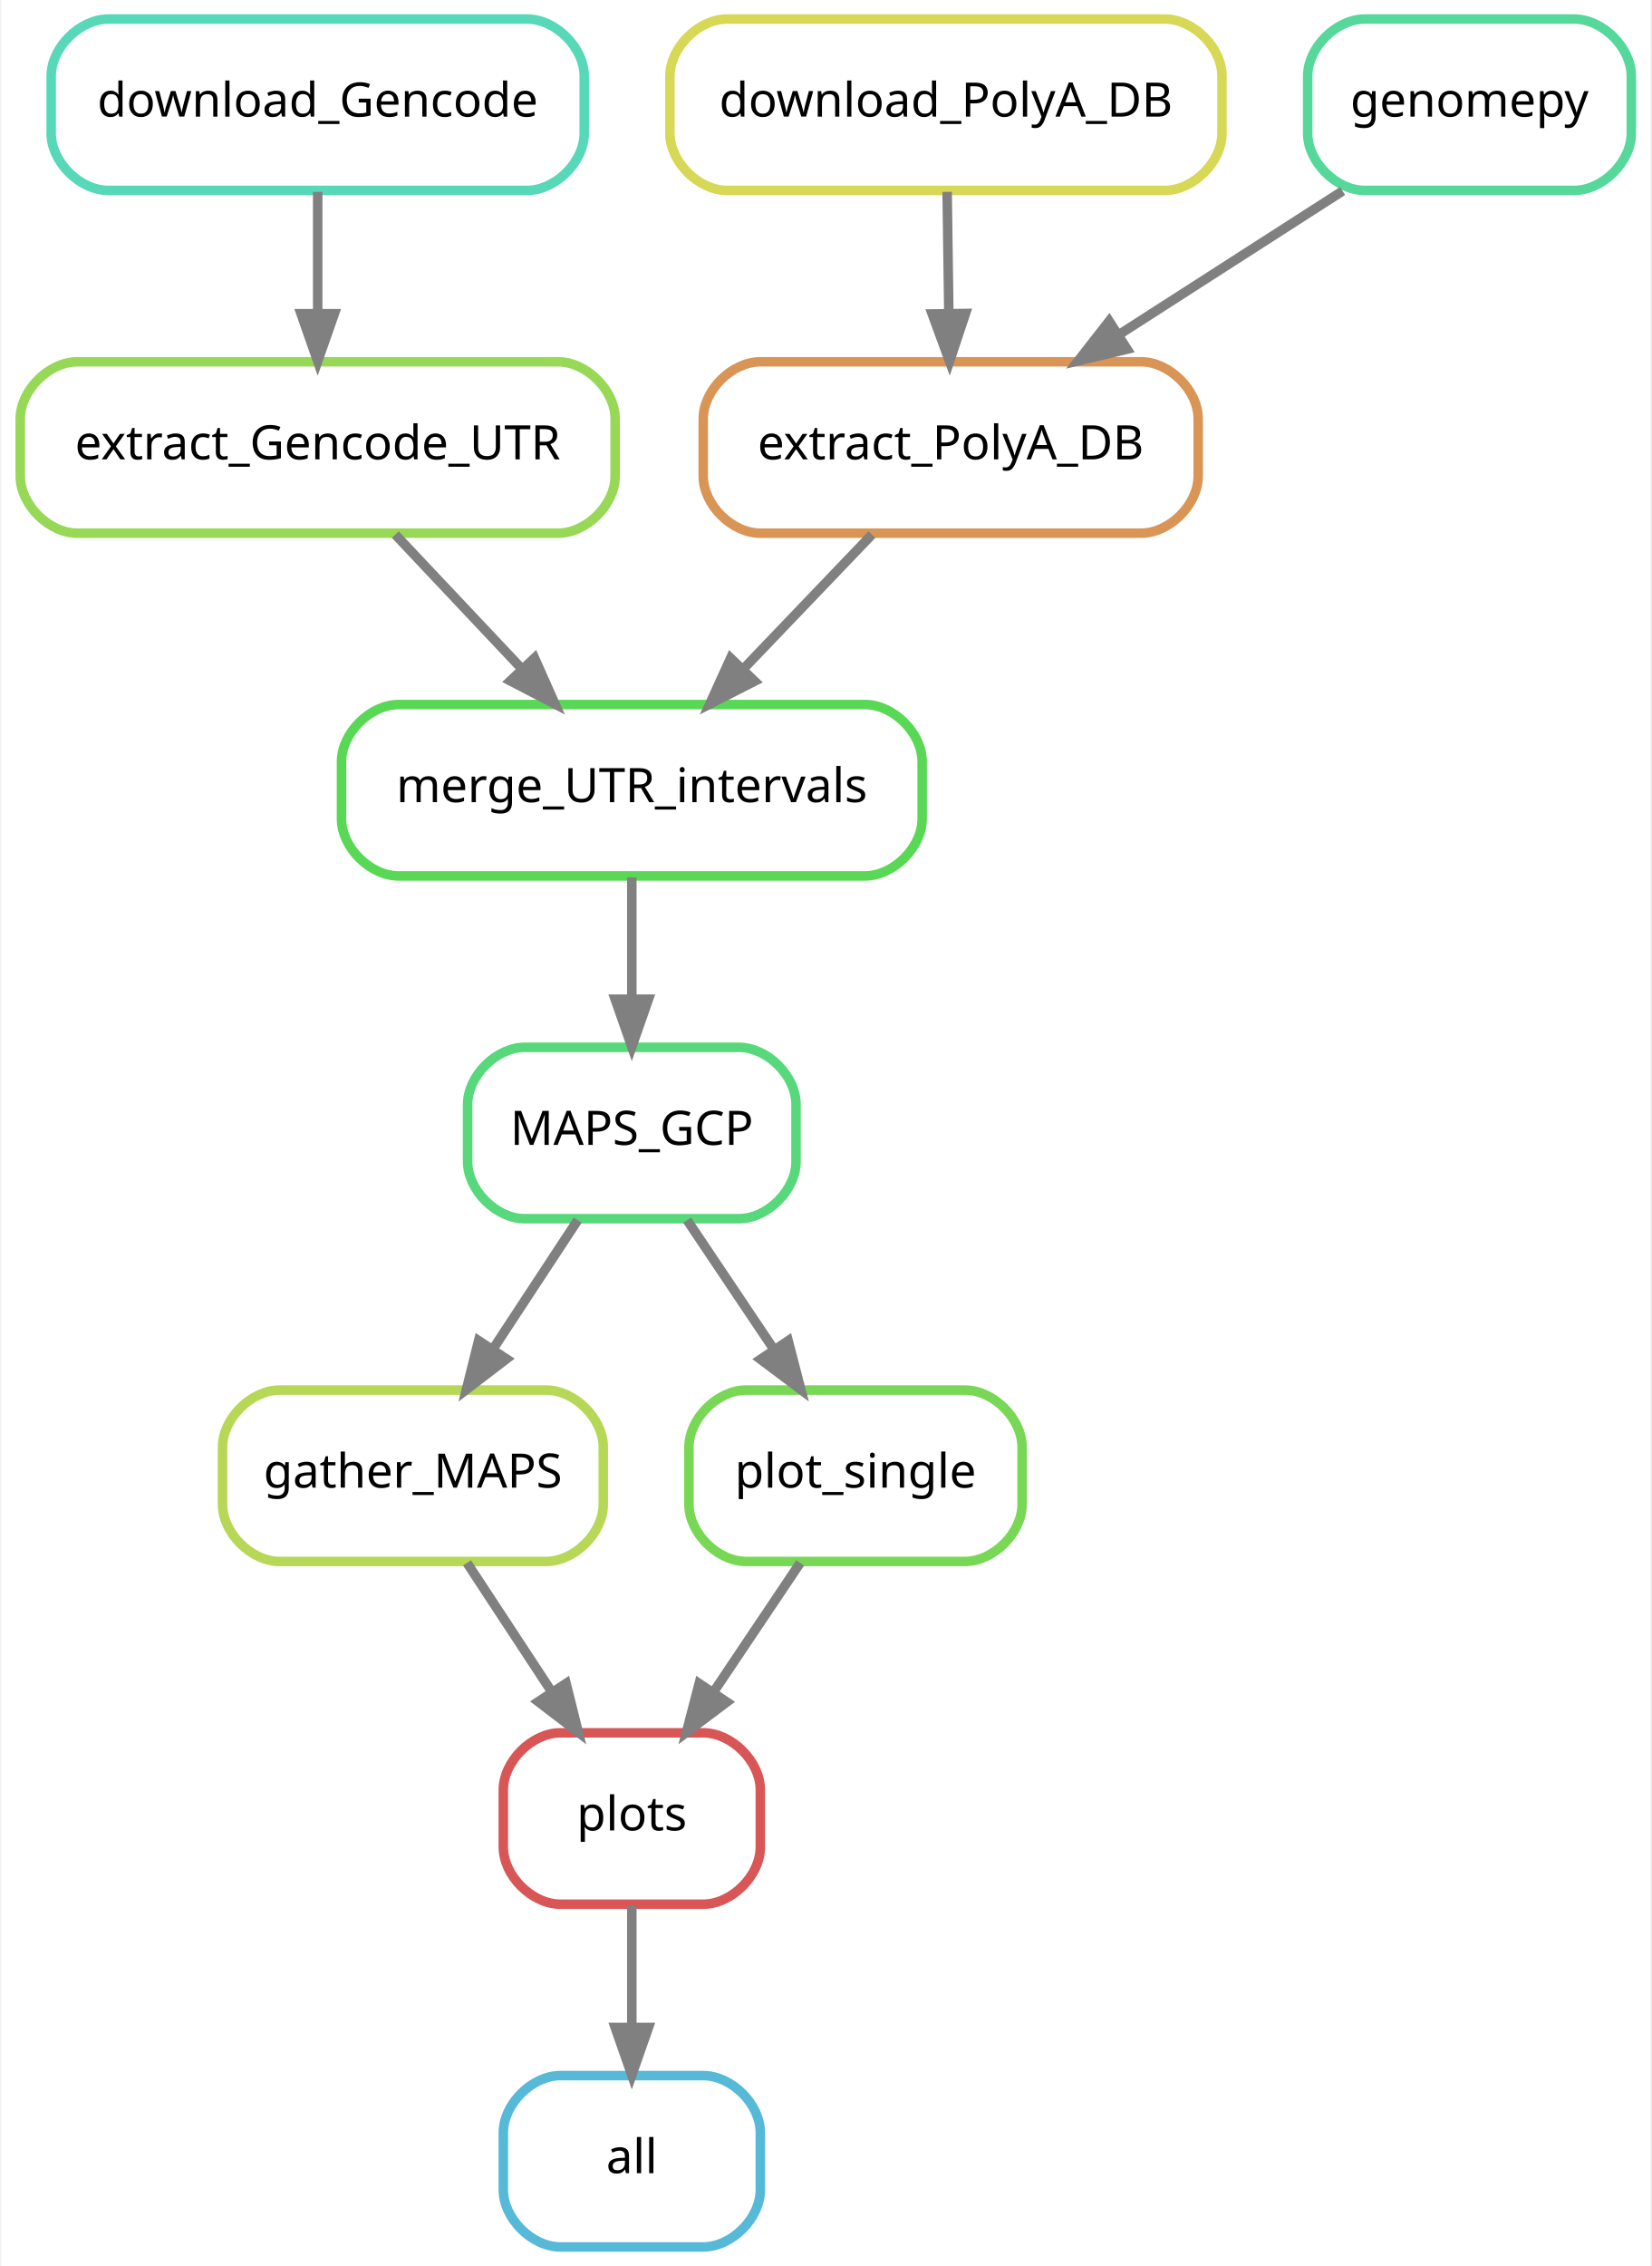
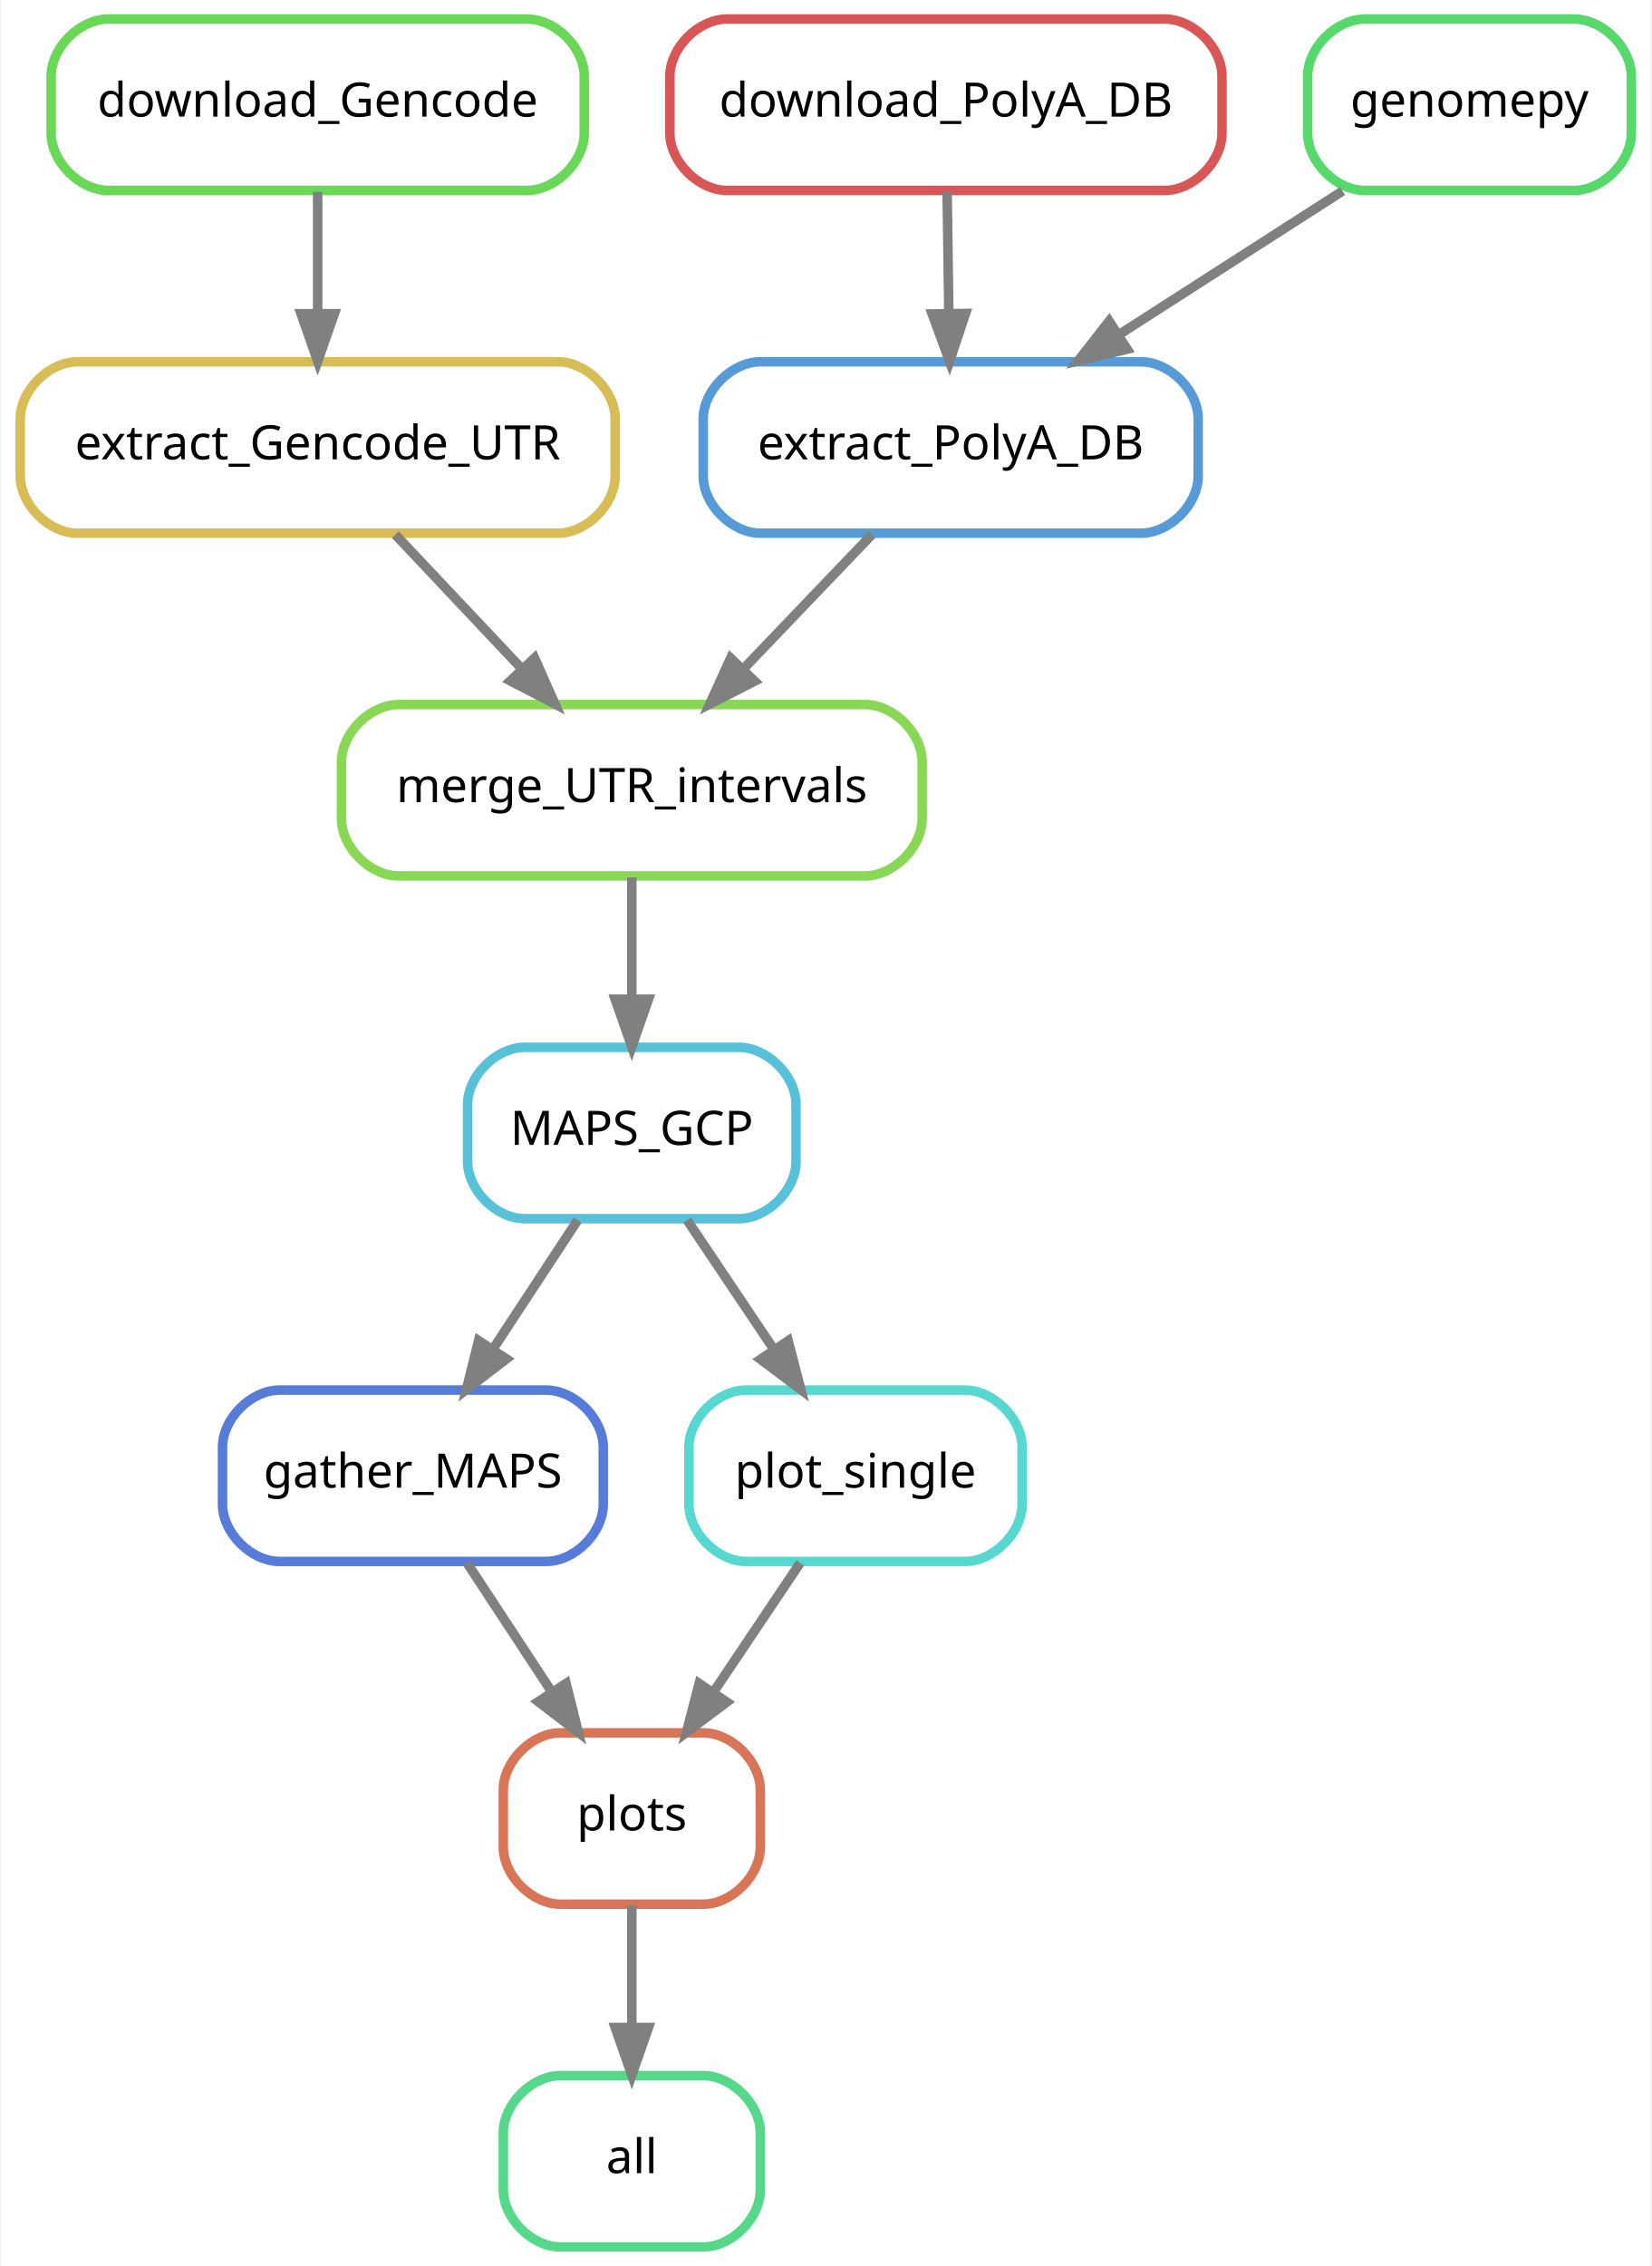
<svg xmlns="http://www.w3.org/2000/svg" width="347pt" height="476pt" viewBox="0.00 0.00 346.50 476.00">
  <g id="graph0" class="graph" transform="scale(1 1) rotate(0) translate(4 472)">
    <polygon fill="white" stroke="transparent" points="-4,4 -4,-472 342.5,-472 342.5,4 -4,4" />
    <g id="node1" class="node">
-       <path fill="none" stroke="#56b9d8" stroke-width="2" d="M143.5,-36C143.5,-36 113.5,-36 113.5,-36 107.5,-36 101.5,-30 101.5,-24 101.5,-24 101.5,-12 101.5,-12 101.5,-6 107.5,0 113.5,0 113.5,0 143.5,0 143.5,0 149.5,0 155.5,-6 155.5,-12 155.5,-12 155.5,-24 155.5,-24 155.5,-30 149.5,-36 143.5,-36" />
+       <path fill="none" stroke="#56d88a" stroke-width="2" d="M143.5,-36C143.5,-36 113.5,-36 113.5,-36 107.5,-36 101.5,-30 101.5,-24 101.5,-24 101.5,-12 101.5,-12 101.5,-6 107.5,0 113.5,0 113.5,0 143.5,0 143.5,0 149.5,0 155.5,-6 155.5,-12 155.5,-12 155.5,-24 155.5,-24 155.5,-30 149.5,-36 143.5,-36" />
      <text text-anchor="middle" x="128.5" y="-15.5" font-family="sans" font-size="10.00">all</text>
    </g>
    <g id="node2" class="node">
-       <path fill="none" stroke="#d85656" stroke-width="2" d="M143.5,-108C143.5,-108 113.5,-108 113.5,-108 107.5,-108 101.5,-102 101.5,-96 101.5,-96 101.5,-84 101.5,-84 101.5,-78 107.5,-72 113.5,-72 113.5,-72 143.5,-72 143.5,-72 149.5,-72 155.5,-78 155.5,-84 155.5,-84 155.5,-96 155.5,-96 155.5,-102 149.5,-108 143.5,-108" />
+       <path fill="none" stroke="#d87556" stroke-width="2" d="M143.5,-108C143.5,-108 113.5,-108 113.5,-108 107.5,-108 101.5,-102 101.5,-96 101.5,-96 101.5,-84 101.5,-84 101.5,-78 107.5,-72 113.5,-72 113.5,-72 143.5,-72 143.5,-72 149.5,-72 155.5,-78 155.5,-84 155.5,-84 155.5,-96 155.5,-96 155.5,-102 149.5,-108 143.5,-108" />
      <text text-anchor="middle" x="128.5" y="-87.5" font-family="sans" font-size="10.00">plots</text>
    </g>
    <g id="edge1" class="edge">
      <path fill="none" stroke="grey" stroke-width="2" d="M128.5,-71.7C128.5,-63.98 128.5,-54.71 128.5,-46.11" />
      <polygon fill="grey" stroke="grey" stroke-width="2" points="132,-46.1 128.5,-36.1 125,-46.1 132,-46.1" />
    </g>
    <g id="node3" class="node">
-       <path fill="none" stroke="#b6d856" stroke-width="2" d="M110.5,-180C110.5,-180 54.5,-180 54.5,-180 48.5,-180 42.5,-174 42.5,-168 42.5,-168 42.5,-156 42.5,-156 42.5,-150 48.5,-144 54.5,-144 54.5,-144 110.5,-144 110.5,-144 116.5,-144 122.5,-150 122.5,-156 122.5,-156 122.5,-168 122.5,-168 122.5,-174 116.5,-180 110.5,-180" />
+       <path fill="none" stroke="#567bd8" stroke-width="2" d="M110.5,-180C110.5,-180 54.5,-180 54.5,-180 48.5,-180 42.5,-174 42.5,-168 42.5,-168 42.5,-156 42.5,-156 42.5,-150 48.5,-144 54.5,-144 54.5,-144 110.5,-144 110.5,-144 116.5,-144 122.5,-150 122.5,-156 122.5,-156 122.5,-168 122.5,-168 122.5,-174 116.5,-180 110.5,-180" />
      <text text-anchor="middle" x="82.5" y="-159.5" font-family="sans" font-size="10.00">gather_MAPS</text>
    </g>
    <g id="edge3" class="edge">
      <path fill="none" stroke="grey" stroke-width="2" d="M93.87,-143.7C99.22,-135.56 105.7,-125.69 111.61,-116.7" />
      <polygon fill="grey" stroke="grey" stroke-width="2" points="114.69,-118.38 117.26,-108.1 108.84,-114.54 114.69,-118.38" />
    </g>
    <g id="node4" class="node">
-       <path fill="none" stroke="#56d87b" stroke-width="2" d="M151,-252C151,-252 106,-252 106,-252 100,-252 94,-246 94,-240 94,-240 94,-228 94,-228 94,-222 100,-216 106,-216 106,-216 151,-216 151,-216 157,-216 163,-222 163,-228 163,-228 163,-240 163,-240 163,-246 157,-252 151,-252" />
+       <path fill="none" stroke="#56c1d8" stroke-width="2" d="M151,-252C151,-252 106,-252 106,-252 100,-252 94,-246 94,-240 94,-240 94,-228 94,-228 94,-222 100,-216 106,-216 106,-216 151,-216 151,-216 157,-216 163,-222 163,-228 163,-228 163,-240 163,-240 163,-246 157,-252 151,-252" />
      <text text-anchor="middle" x="128.5" y="-231.5" font-family="sans" font-size="10.00">MAPS_GCP</text>
    </g>
    <g id="edge4" class="edge">
      <path fill="none" stroke="grey" stroke-width="2" d="M117.13,-215.7C111.78,-207.56 105.3,-197.69 99.39,-188.7" />
      <polygon fill="grey" stroke="grey" stroke-width="2" points="102.16,-186.54 93.74,-180.1 96.31,-190.38 102.16,-186.54" />
    </g>
    <g id="node11" class="node">
-       <path fill="none" stroke="#78d856" stroke-width="2" d="M198.5,-180C198.5,-180 152.5,-180 152.5,-180 146.5,-180 140.5,-174 140.5,-168 140.5,-168 140.5,-156 140.5,-156 140.5,-150 146.5,-144 152.5,-144 152.5,-144 198.5,-144 198.5,-144 204.5,-144 210.5,-150 210.5,-156 210.5,-156 210.5,-168 210.5,-168 210.5,-174 204.5,-180 198.5,-180" />
+       <path fill="none" stroke="#56d8d0" stroke-width="2" d="M198.5,-180C198.5,-180 152.5,-180 152.5,-180 146.5,-180 140.5,-174 140.5,-168 140.5,-168 140.5,-156 140.5,-156 140.5,-150 146.5,-144 152.5,-144 152.5,-144 198.5,-144 198.5,-144 204.5,-144 210.5,-150 210.5,-156 210.5,-156 210.5,-168 210.5,-168 210.5,-174 204.5,-180 198.5,-180" />
      <text text-anchor="middle" x="175.5" y="-159.5" font-family="sans" font-size="10.00">plot_single</text>
    </g>
    <g id="edge11" class="edge">
      <path fill="none" stroke="grey" stroke-width="2" d="M140.12,-215.7C145.64,-207.47 152.35,-197.48 158.43,-188.42" />
      <polygon fill="grey" stroke="grey" stroke-width="2" points="161.35,-190.36 164.02,-180.1 155.54,-186.46 161.35,-190.36" />
    </g>
    <g id="node5" class="node">
-       <path fill="none" stroke="#59d856" stroke-width="2" d="M177.5,-324C177.5,-324 79.5,-324 79.5,-324 73.5,-324 67.5,-318 67.5,-312 67.5,-312 67.5,-300 67.5,-300 67.5,-294 73.5,-288 79.5,-288 79.5,-288 177.5,-288 177.5,-288 183.5,-288 189.5,-294 189.5,-300 189.5,-300 189.5,-312 189.5,-312 189.5,-318 183.5,-324 177.5,-324" />
+       <path fill="none" stroke="#88d856" stroke-width="2" d="M177.5,-324C177.5,-324 79.5,-324 79.5,-324 73.5,-324 67.5,-318 67.5,-312 67.5,-312 67.5,-300 67.5,-300 67.5,-294 73.5,-288 79.5,-288 79.5,-288 177.5,-288 177.5,-288 183.5,-288 189.5,-294 189.5,-300 189.5,-300 189.5,-312 189.5,-312 189.5,-318 183.5,-324 177.5,-324" />
      <text text-anchor="middle" x="128.5" y="-303.5" font-family="sans" font-size="10.00">merge_UTR_intervals</text>
    </g>
    <g id="edge5" class="edge">
      <path fill="none" stroke="grey" stroke-width="2" d="M128.5,-287.7C128.5,-279.98 128.5,-270.71 128.5,-262.11" />
      <polygon fill="grey" stroke="grey" stroke-width="2" points="132,-262.1 128.5,-252.1 125,-262.1 132,-262.1" />
    </g>
    <g id="node6" class="node">
-       <path fill="none" stroke="#97d856" stroke-width="2" d="M113,-396C113,-396 12,-396 12,-396 6,-396 0,-390 0,-384 0,-384 0,-372 0,-372 0,-366 6,-360 12,-360 12,-360 113,-360 113,-360 119,-360 125,-366 125,-372 125,-372 125,-384 125,-384 125,-390 119,-396 113,-396" />
+       <path fill="none" stroke="#d8bc56" stroke-width="2" d="M113,-396C113,-396 12,-396 12,-396 6,-396 0,-390 0,-384 0,-384 0,-372 0,-372 0,-366 6,-360 12,-360 12,-360 113,-360 113,-360 119,-360 125,-366 125,-372 125,-372 125,-384 125,-384 125,-390 119,-396 113,-396" />
      <text text-anchor="middle" x="62.5" y="-375.5" font-family="sans" font-size="10.00">extract_Gencode_UTR</text>
    </g>
    <g id="edge7" class="edge">
      <path fill="none" stroke="grey" stroke-width="2" d="M78.81,-359.7C86.81,-351.22 96.57,-340.86 105.32,-331.58" />
      <polygon fill="grey" stroke="grey" stroke-width="2" points="108.06,-333.78 112.37,-324.1 102.97,-328.98 108.06,-333.78" />
    </g>
    <g id="node7" class="node">
-       <path fill="none" stroke="#56d8b9" stroke-width="2" d="M106.5,-468C106.5,-468 18.5,-468 18.5,-468 12.5,-468 6.5,-462 6.5,-456 6.5,-456 6.5,-444 6.5,-444 6.5,-438 12.5,-432 18.5,-432 18.5,-432 106.5,-432 106.5,-432 112.5,-432 118.5,-438 118.5,-444 118.5,-444 118.5,-456 118.5,-456 118.5,-462 112.5,-468 106.5,-468" />
+       <path fill="none" stroke="#68d856" stroke-width="2" d="M106.5,-468C106.5,-468 18.5,-468 18.5,-468 12.5,-468 6.5,-462 6.5,-456 6.5,-456 6.5,-444 6.5,-444 6.5,-438 12.5,-432 18.5,-432 18.5,-432 106.5,-432 106.5,-432 112.5,-432 118.5,-438 118.5,-444 118.5,-444 118.5,-456 118.5,-456 118.5,-462 112.5,-468 106.5,-468" />
      <text text-anchor="middle" x="62.5" y="-447.5" font-family="sans" font-size="10.00">download_Gencode</text>
    </g>
    <g id="edge8" class="edge">
      <path fill="none" stroke="grey" stroke-width="2" d="M62.5,-431.7C62.5,-423.98 62.5,-414.71 62.5,-406.11" />
      <polygon fill="grey" stroke="grey" stroke-width="2" points="66,-406.1 62.5,-396.1 59,-406.1 66,-406.1" />
    </g>
    <g id="node8" class="node">
-       <path fill="none" stroke="#d89556" stroke-width="2" d="M235.5,-396C235.5,-396 155.5,-396 155.5,-396 149.5,-396 143.5,-390 143.5,-384 143.5,-384 143.5,-372 143.5,-372 143.5,-366 149.5,-360 155.5,-360 155.5,-360 235.5,-360 235.5,-360 241.5,-360 247.5,-366 247.5,-372 247.5,-372 247.5,-384 247.5,-384 247.5,-390 241.5,-396 235.5,-396" />
+       <path fill="none" stroke="#569ad8" stroke-width="2" d="M235.5,-396C235.5,-396 155.5,-396 155.5,-396 149.5,-396 143.5,-390 143.5,-384 143.5,-384 143.5,-372 143.5,-372 143.5,-366 149.5,-360 155.5,-360 155.5,-360 235.5,-360 235.5,-360 241.5,-360 247.5,-366 247.5,-372 247.5,-372 247.5,-384 247.5,-384 247.5,-390 241.5,-396 235.5,-396" />
      <text text-anchor="middle" x="195.5" y="-375.5" font-family="sans" font-size="10.00">extract_PolyA_DB</text>
    </g>
    <g id="edge6" class="edge">
      <path fill="none" stroke="grey" stroke-width="2" d="M178.94,-359.7C170.82,-351.22 160.91,-340.86 152.03,-331.58" />
      <polygon fill="grey" stroke="grey" stroke-width="2" points="154.31,-328.91 144.87,-324.1 149.26,-333.75 154.31,-328.91" />
    </g>
    <g id="node9" class="node">
-       <path fill="none" stroke="#d6d856" stroke-width="2" d="M240.5,-468C240.5,-468 148.5,-468 148.5,-468 142.5,-468 136.5,-462 136.5,-456 136.5,-456 136.5,-444 136.5,-444 136.5,-438 142.5,-432 148.5,-432 148.5,-432 240.5,-432 240.5,-432 246.5,-432 252.5,-438 252.5,-444 252.5,-444 252.5,-456 252.5,-456 252.5,-462 246.5,-468 240.5,-468" />
+       <path fill="none" stroke="#d85656" stroke-width="2" d="M240.5,-468C240.5,-468 148.5,-468 148.5,-468 142.5,-468 136.5,-462 136.5,-456 136.5,-456 136.5,-444 136.5,-444 136.5,-438 142.5,-432 148.5,-432 148.5,-432 240.5,-432 240.5,-432 246.5,-432 252.5,-438 252.5,-444 252.5,-444 252.5,-456 252.5,-456 252.5,-462 246.5,-468 240.5,-468" />
      <text text-anchor="middle" x="194.5" y="-447.5" font-family="sans" font-size="10.00">download_PolyA_DB</text>
    </g>
-     <g id="edge10" class="edge">
+     <g id="edge9" class="edge">
      <path fill="none" stroke="grey" stroke-width="2" d="M194.75,-431.7C194.86,-423.98 194.99,-414.71 195.11,-406.11" />
      <polygon fill="grey" stroke="grey" stroke-width="2" points="198.61,-406.15 195.26,-396.1 191.61,-406.05 198.61,-406.15" />
    </g>
    <g id="node10" class="node">
-       <path fill="none" stroke="#56d89a" stroke-width="2" d="M326.5,-468C326.5,-468 282.5,-468 282.5,-468 276.5,-468 270.5,-462 270.5,-456 270.5,-456 270.5,-444 270.5,-444 270.5,-438 276.5,-432 282.5,-432 282.5,-432 326.5,-432 326.5,-432 332.5,-432 338.5,-438 338.5,-444 338.5,-444 338.5,-456 338.5,-456 338.5,-462 332.5,-468 326.5,-468" />
+       <path fill="none" stroke="#56d86b" stroke-width="2" d="M326.5,-468C326.5,-468 282.5,-468 282.5,-468 276.5,-468 270.5,-462 270.5,-456 270.5,-456 270.5,-444 270.5,-444 270.5,-438 276.5,-432 282.5,-432 282.5,-432 326.5,-432 326.5,-432 332.5,-432 338.5,-438 338.5,-444 338.5,-444 338.5,-456 338.5,-456 338.5,-462 332.5,-468 326.5,-468" />
      <text text-anchor="middle" x="304.5" y="-447.5" font-family="sans" font-size="10.00">genomepy</text>
    </g>
-     <g id="edge9" class="edge">
+     <g id="edge10" class="edge">
      <path fill="none" stroke="grey" stroke-width="2" d="M277.84,-431.88C263.72,-422.81 246.19,-411.55 230.94,-401.76" />
      <polygon fill="grey" stroke="grey" stroke-width="2" points="232.57,-398.65 222.27,-396.19 228.79,-404.54 232.57,-398.65" />
    </g>
    <g id="edge2" class="edge">
      <path fill="none" stroke="grey" stroke-width="2" d="M163.88,-143.7C158.36,-135.47 151.65,-125.48 145.57,-116.42" />
      <polygon fill="grey" stroke="grey" stroke-width="2" points="148.46,-114.46 139.98,-108.1 142.65,-118.36 148.46,-114.46" />
    </g>
  </g>
</svg>
